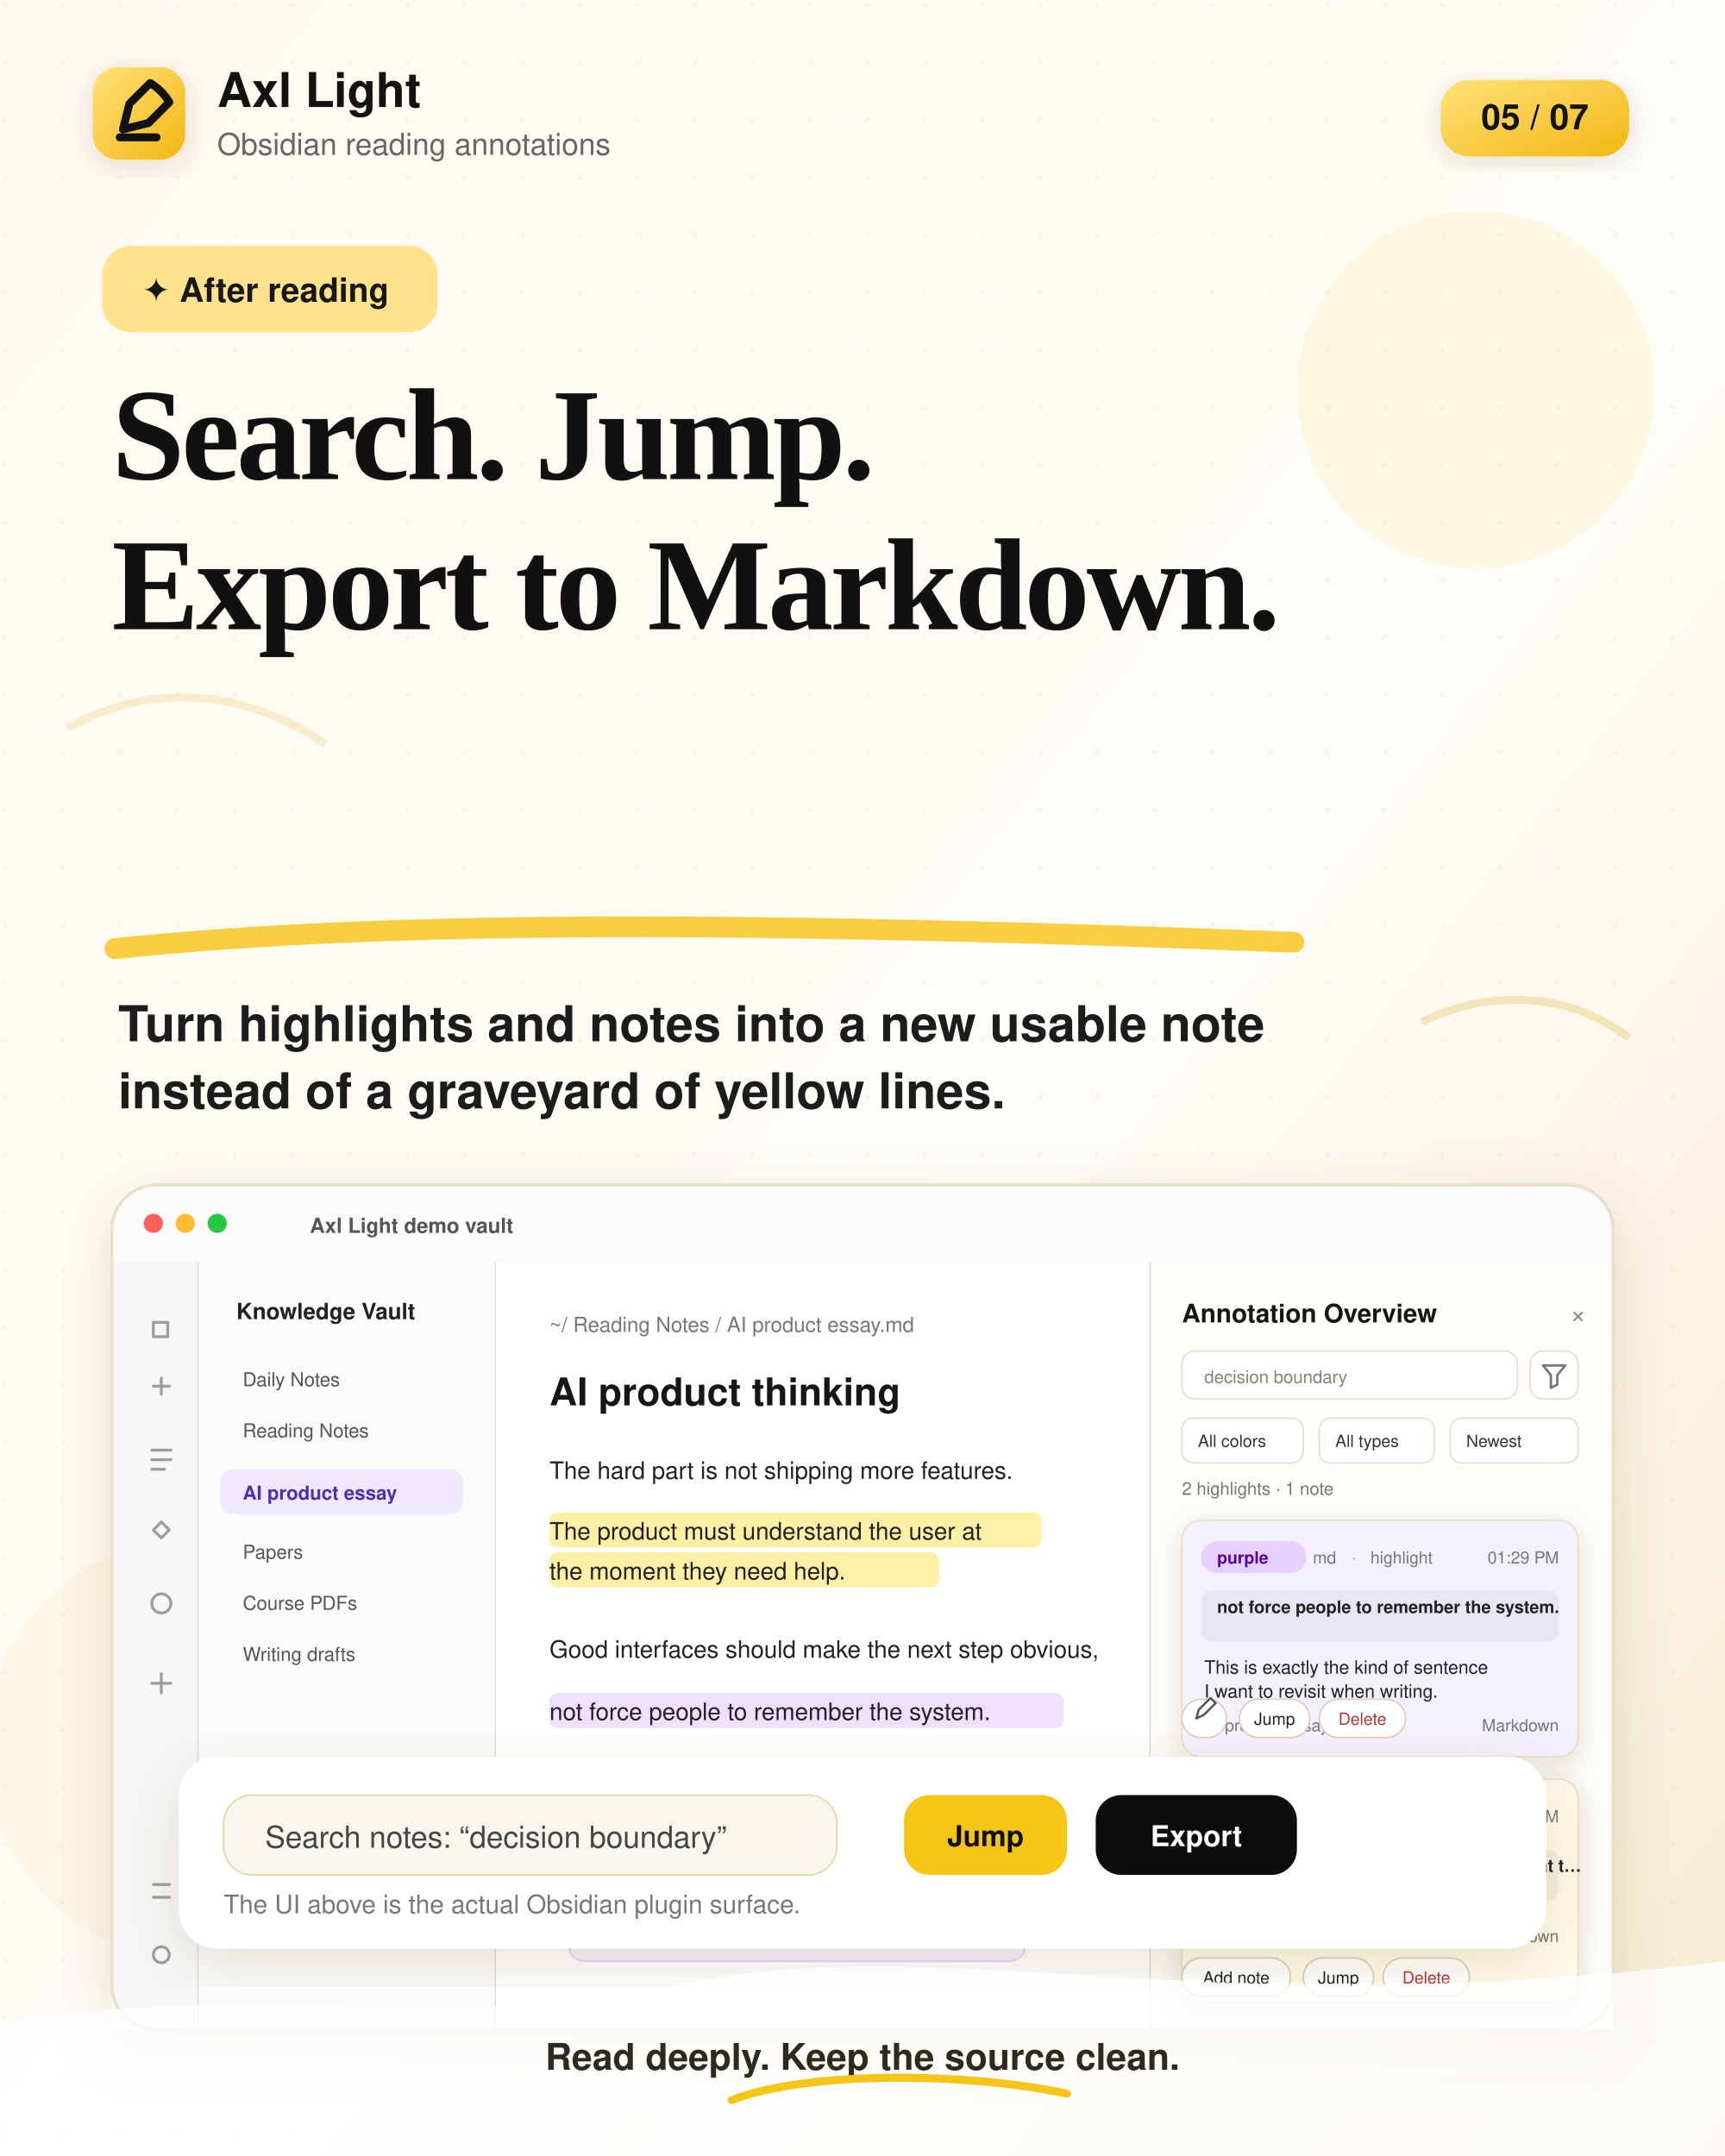
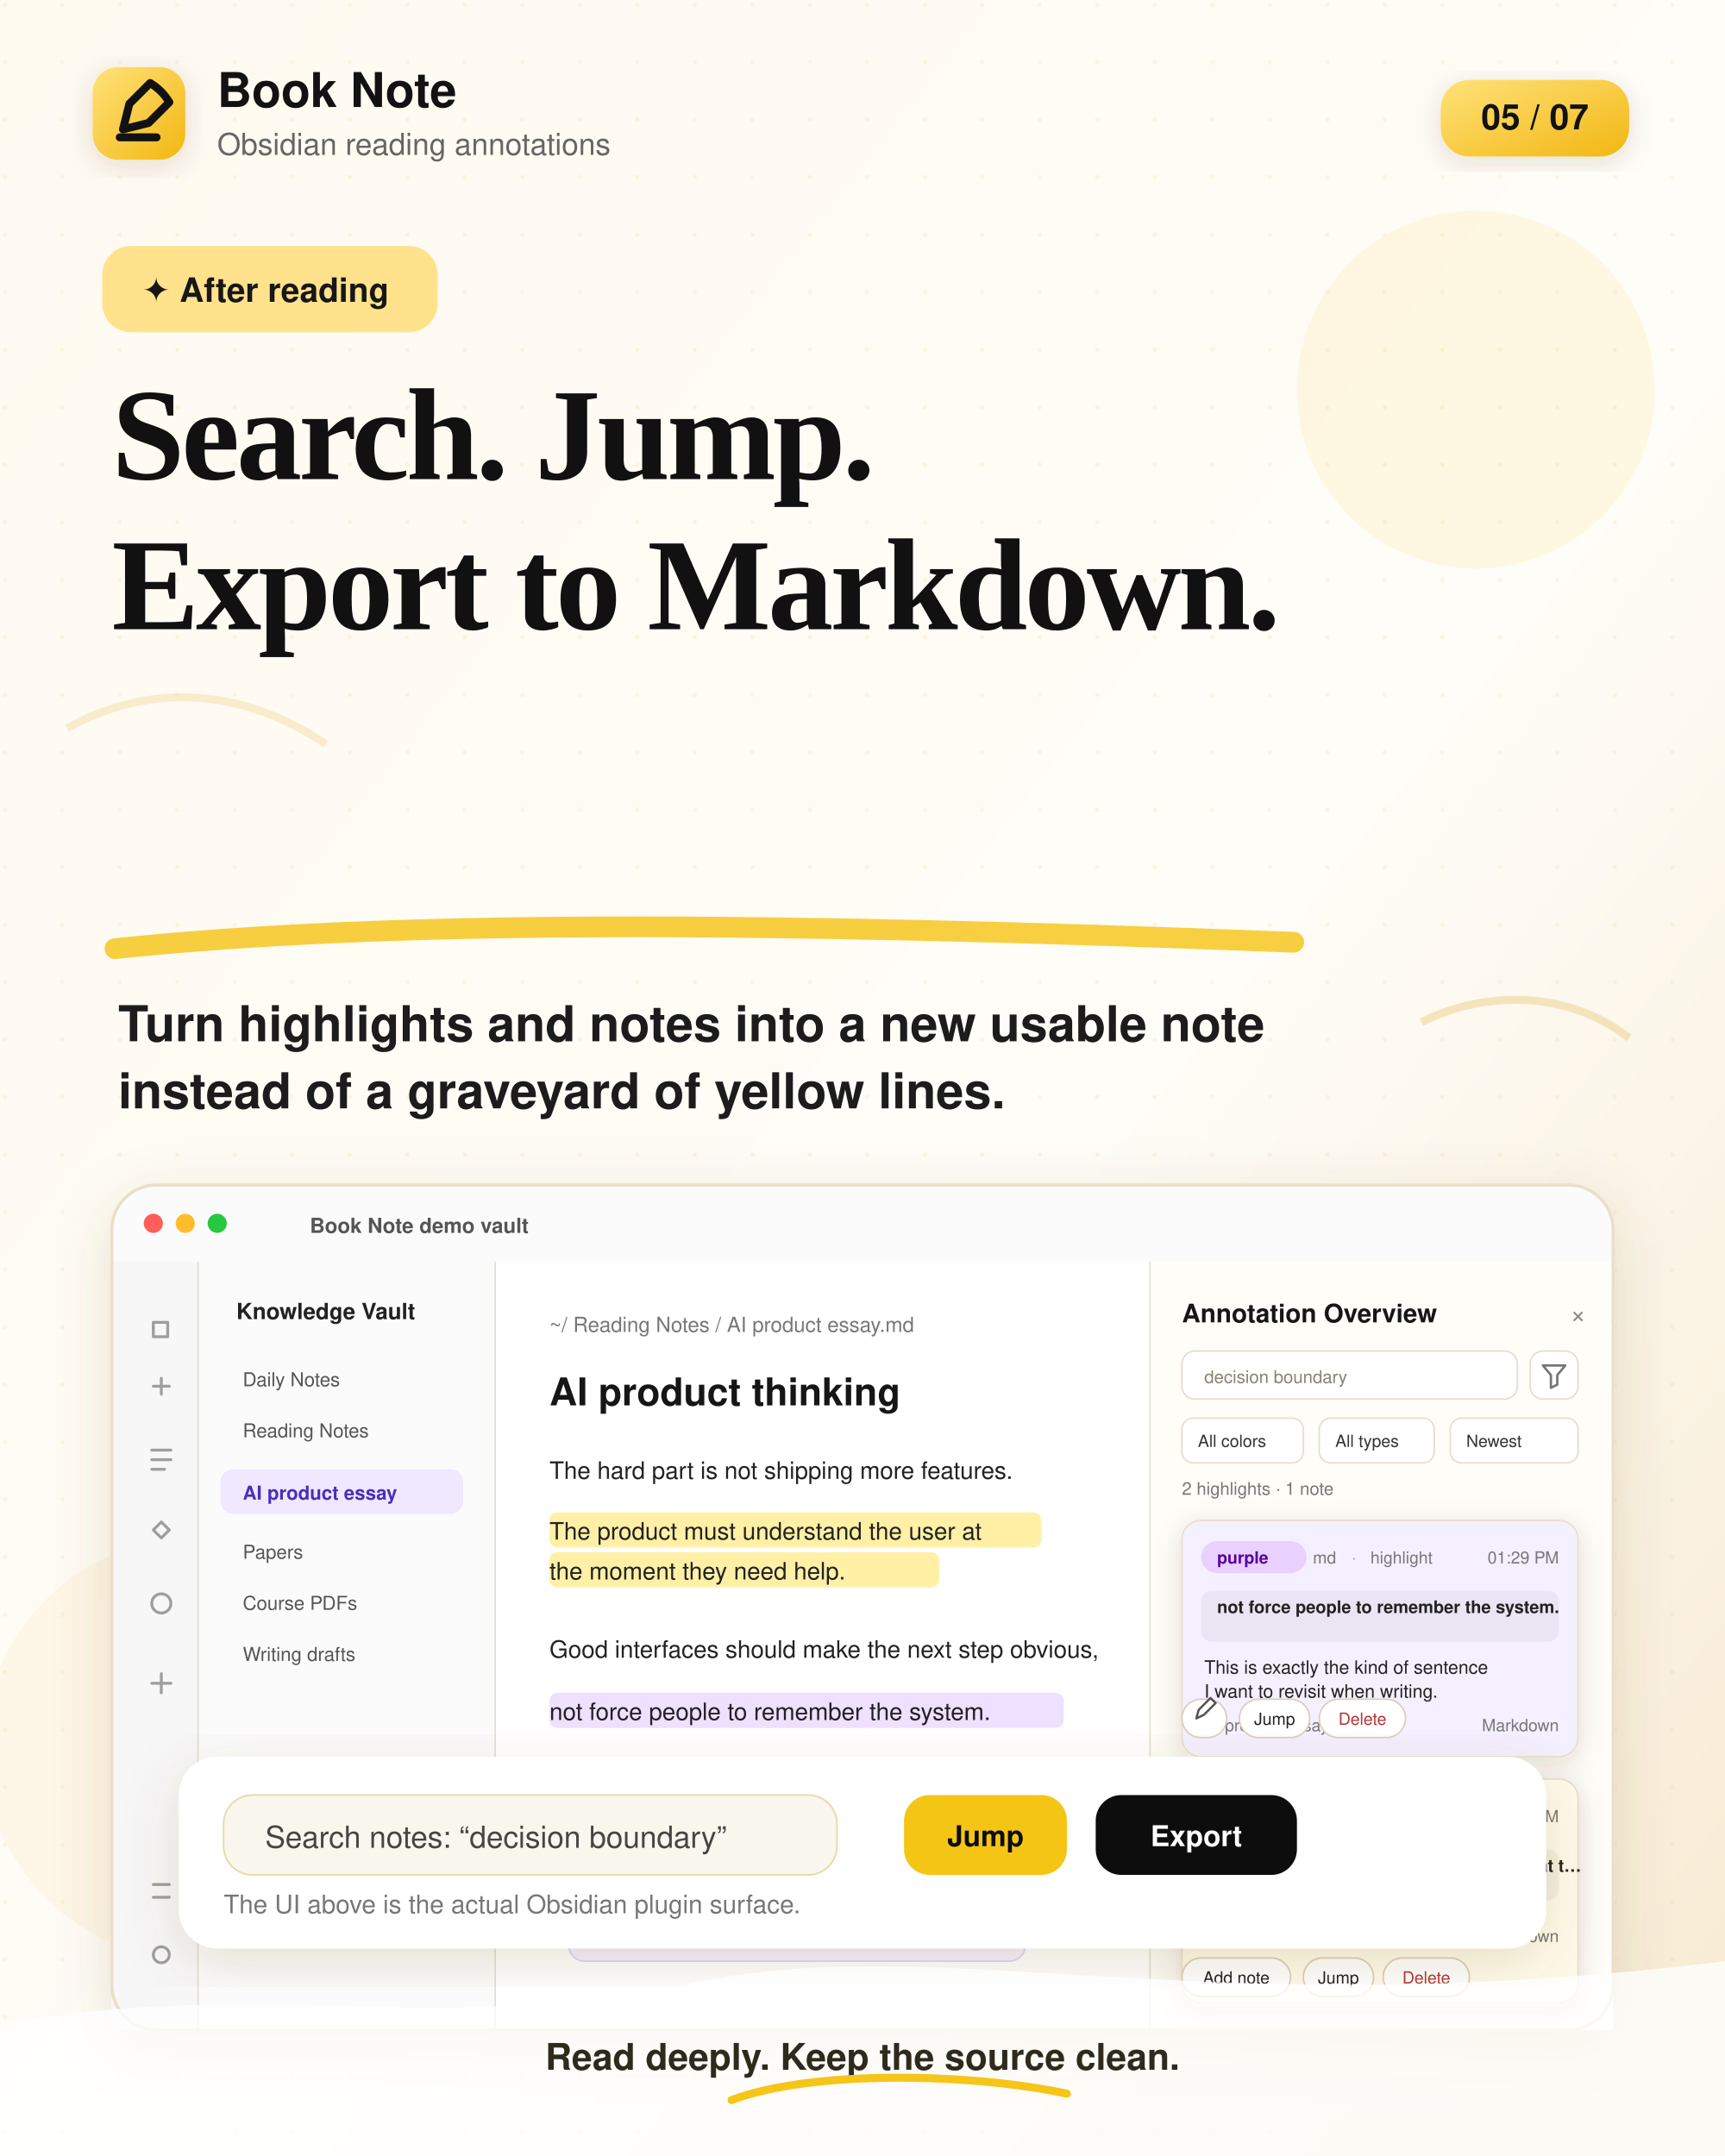
<svg xmlns="http://www.w3.org/2000/svg" width="1080" height="1350" viewBox="0 0 1080 1350">
  <defs>
    <linearGradient id="paper" x1="0" y1="0" x2="1" y2="1">
      <stop offset="0%" stop-color="#fffaf0" />
      <stop offset="58%" stop-color="#fffdf8" />
      <stop offset="100%" stop-color="#f7ead1" />
    </linearGradient>
    <linearGradient id="gold" x1="0" y1="0" x2="1" y2="1">
      <stop offset="0%" stop-color="#ffe27a" />
      <stop offset="100%" stop-color="#f2b712" />
    </linearGradient>
    <filter id="softShadow" x="-20%" y="-20%" width="140%" height="140%">
      <feDropShadow dx="0" dy="10" stdDeviation="18" flood-color="#6b4a00" flood-opacity="0.16" />
    </filter>
    <filter id="tinyShadow" x="-20%" y="-20%" width="140%" height="140%">
      <feDropShadow dx="0" dy="4" stdDeviation="8" flood-color="#4d3600" flood-opacity="0.14" />
    </filter>
    <pattern id="dots" width="36" height="36" patternUnits="userSpaceOnUse">
      <circle cx="3" cy="3" r="1.4" fill="#efd28a" opacity="0.35" />
    </pattern>
  </defs>
  <rect width="1080" height="1350" fill="url(#paper)" />
  <rect width="1080" height="1350" fill="url(#dots)" opacity="0.55" />
  <circle cx="924" cy="244" r="112" fill="#f5c518" opacity="0.10" />
  <circle cx="122" cy="1095" r="132" fill="#f0c15c" opacity="0.10" />
  <path d="M890 640 C930 620, 982 620, 1020 650" fill="none" stroke="#d7a51a" stroke-width="5" opacity="0.24" />
  <path d="M42 456 C96 426, 154 432, 204 466" fill="none" stroke="#d7a51a" stroke-width="5" opacity="0.18" />
  <g transform="translate(58 42)">
    <rect x="0" y="0" width="58" height="58" rx="16" fill="url(#gold)" filter="url(#tinyShadow)" />
    <path d="M19 39 L23 23 L36 10 C41 13 45 17 48 22 L35 35 Z" fill="none" stroke="#121212" stroke-width="5" stroke-linejoin="round" />
    <path d="M17 44 H40" stroke="#121212" stroke-width="5" stroke-linecap="round" />
-     <text x="78" y="25" font-family="Avenir Next, Helvetica, Arial, sans-serif" font-size="30" font-weight="800" fill="#121212">Axl Light</text>
+     <text x="78" y="25" font-family="Avenir Next, Helvetica, Arial, sans-serif" font-size="30" font-weight="800" fill="#121212">Book Note</text>
    <text x="78" y="55" font-family="Avenir Next, Helvetica, Arial, sans-serif" font-size="19" fill="#666">Obsidian reading annotations</text>
  </g>
  <g transform="translate(902 50)">
    <rect x="0" y="0" width="118" height="48" rx="18" fill="url(#gold)" filter="url(#tinyShadow)" />
    <text x="59" y="31" text-anchor="middle" font-family="Avenir Next, Helvetica, Arial, sans-serif" font-size="22" font-weight="800" fill="#121212">05 / 07</text>
  </g>
  <g transform="translate(64 154)">
    <rect x="0" y="0" width="210" height="54" rx="18" fill="#ffe082" opacity="0.92" />
    <text x="25" y="35" font-family="Avenir Next, Helvetica, Arial, sans-serif" font-size="21" font-weight="800" fill="#171717">✦ After reading</text>
  </g>
  <text x="70" y="300" font-family="Georgia, 'Times New Roman', serif" font-size="82" font-weight="900" fill="#111" letter-spacing="-2">
    <tspan x="70" dy="0">Search. Jump.</tspan>
    <tspan x="70" dy="94">Export to Markdown.</tspan>
  </text>
  <path d="M72 594 C244 576, 476 577, 810 590" fill="none" stroke="#f5c518" stroke-width="13" stroke-linecap="round" opacity="0.82" />
  <text x="74" y="652" font-family="Avenir Next, Helvetica, Arial, sans-serif" font-size="31" font-weight="600" fill="#1c1c1c">
    <tspan x="74" dy="0">Turn highlights and notes into a new usable note</tspan>
    <tspan x="74" dy="42">instead of a graveyard of yellow lines.</tspan>
  </text>
  <g transform="translate(70 742) scale(1 1)" filter="url(#softShadow)">
    <rect x="0" y="0" width="940" height="529" rx="28" fill="#fff" />
    <rect x="0" y="0" width="940" height="48" rx="28" fill="#fbfbfb" />
    <rect x="0" y="28" width="940" height="20" fill="#fbfbfb" />
    <circle cx="26" cy="24" r="6" fill="#ff5f57" />
    <circle cx="46" cy="24" r="6" fill="#ffbd2e" />
    <circle cx="66" cy="24" r="6" fill="#28c840" />
-     <text x="124" y="30" font-family="Avenir Next, Helvetica, Arial, sans-serif" font-size="13" font-weight="700" fill="#555">Axl Light demo vault</text>
+     <text x="124" y="30" font-family="Avenir Next, Helvetica, Arial, sans-serif" font-size="13" font-weight="700" fill="#555">Book Note demo vault</text>
    <rect x="0" y="48" width="54" height="481" fill="#f7f7f8" />
    <rect x="54" y="48" width="186" height="481" fill="#fbfbfb" />
    <rect x="240" y="48" width="410" height="481" fill="#fff" />
    <rect x="650" y="48" width="290" height="481" fill="#fffdf8" />
    <line x1="54" y1="48" x2="54" y2="529" stroke="#e5e1d8" />
    <line x1="240" y1="48" x2="240" y2="529" stroke="#e5e1d8" />
    <line x1="650" y1="48" x2="650" y2="529" stroke="#e5e1d8" />
    <g fill="none" stroke="#8a8a8a" stroke-width="1.8" stroke-linecap="round" stroke-linejoin="round" opacity="0.82">
      <path d="M26 86h9v9h-9z" />
      <path d="M26 126h10M31 121v10" />
      <path d="M25 166h12M25 172h12M25 178h8" />
      <path d="M26 216l5-5 5 5-5 5z" />
      <circle cx="31" cy="262" r="6" />
      <path d="M25 312h12M31 306v12" />
      <path d="M26 438h10M26 446h10" />
      <circle cx="31" cy="482" r="5" />
    </g>
    <text x="78" y="84" font-family="Avenir Next, Helvetica, Arial, sans-serif" font-size="14" font-weight="800" fill="#202020">Knowledge Vault</text>
    <g font-family="Avenir Next, Helvetica, Arial, sans-serif" font-size="12" fill="#555">
      <text x="82" y="126">Daily Notes</text>
      <text x="82" y="158">Reading Notes</text>
      <rect x="68" y="178" width="152" height="28" rx="8" fill="#efe8ff" />
      <text x="82" y="197" font-weight="700" fill="#4b2db7">AI product essay</text>
      <text x="82" y="234">Papers</text>
      <text x="82" y="266">Course PDFs</text>
      <text x="82" y="298">Writing drafts</text>
    </g>
    <text x="274" y="92" font-family="Avenir Next, Helvetica, Arial, sans-serif" font-size="13" fill="#777">~/ Reading Notes / AI product essay.md</text>
    <text x="274" y="138" font-family="Avenir Next, Helvetica, Arial, sans-serif" font-size="24" font-weight="850" fill="#171717">AI product thinking</text>
    <g font-family="Avenir Next, Helvetica, Arial, sans-serif" font-size="15" fill="#222">
      <text x="274" y="184">The hard part is not shipping more features.</text>
      <rect x="274" y="205" width="308" height="22" rx="5" fill="#fff0a6" />
      <text x="274" y="222">The product must understand the user at</text>
      <rect x="274" y="230" width="244" height="22" rx="5" fill="#fff0a6" />
      <text x="274" y="247">the moment they need help.</text>
      <text x="274" y="296">Good interfaces should make the next step obvious,</text>
      <rect x="274" y="318" width="322" height="22" rx="5" fill="#efe0ff" />
      <text x="274" y="335">not force people to remember the system.</text>
      <text x="274" y="384">The note belongs near the sentence, but the source</text>
      <text x="274" y="411">file should stay clean.</text>
    </g>
    <g transform="translate(286 446)">
      <rect x="0" y="0" width="286" height="40" rx="10" fill="#f6f0ff" stroke="#e0d2ff" />
      <text x="18" y="25" font-family="Avenir Next, Helvetica, Arial, sans-serif" font-size="13" fill="#6f55a8">Annotations live in sidecar files, not in Markdown.</text>
    </g>
    <g transform="translate(670 68)">
      <g>
        <text x="0" y="18" font-family="Avenir Next, Helvetica, Arial, sans-serif" font-size="16" font-weight="850" fill="#171717">Annotation Overview</text>
        <text x="248" y="18" text-anchor="middle" font-family="Avenir Next, Helvetica, Arial, sans-serif" font-size="16" fill="#888">×</text>
      </g>
      <rect x="0" y="36" width="210" height="30" rx="8" fill="#fff" stroke="#e6dfd0" />
      <text x="14" y="56" font-family="Avenir Next, Helvetica, Arial, sans-serif" font-size="11" fill="#8b8170">decision boundary</text>
      <rect x="218" y="36" width="30" height="30" rx="8" fill="#fff" stroke="#e6dfd0" />
      <path d="M226 45h14l-5 6v6l-4 2v-8z" fill="none" stroke="#777" stroke-width="1.5" stroke-linejoin="round" />
      <g transform="translate(0 78)">
        <rect x="0" y="0" width="76" height="28" rx="7" fill="#fff" stroke="#e6dfd0" />
        <text x="10" y="18" font-family="Avenir Next, Helvetica, Arial, sans-serif" font-size="10.5" fill="#333">All colors</text>
        <rect x="86" y="0" width="72" height="28" rx="7" fill="#fff" stroke="#e6dfd0" />
        <text x="96" y="18" font-family="Avenir Next, Helvetica, Arial, sans-serif" font-size="10.5" fill="#333">All types</text>
        <rect x="168" y="0" width="80" height="28" rx="7" fill="#fff" stroke="#e6dfd0" />
        <text x="178" y="18" font-family="Avenir Next, Helvetica, Arial, sans-serif" font-size="10.5" fill="#333">Newest</text>
      </g>
      <text x="0" y="126" font-family="Avenir Next, Helvetica, Arial, sans-serif" font-size="11" fill="#777">2 highlights · 1 note</text>
      <g transform="translate(0 142)">
        <rect x="0" y="0" width="248" height="148" rx="12" fill="#f5f0ff" stroke="#eadfca" filter="url(#tinyShadow)" />
        <rect x="12" y="13" width="66" height="20" rx="10" fill="#e8d0ff" />
        <text x="22" y="27" font-family="Avenir Next, Helvetica, Arial, sans-serif" font-size="10.5" font-weight="800" fill="#5500a0">purple</text>
        <text x="82" y="27" font-family="Avenir Next, Helvetica, Arial, sans-serif" font-size="10.5" fill="#777">md</text>
        <text x="106" y="27" font-family="Avenir Next, Helvetica, Arial, sans-serif" font-size="10.5" fill="#aaa">·</text>
        <text x="118" y="27" font-family="Avenir Next, Helvetica, Arial, sans-serif" font-size="10.5" fill="#777">highlight</text>
        <text x="236" y="27" text-anchor="end" font-family="Avenir Next, Helvetica, Arial, sans-serif" font-size="10.5" fill="#777">01:29 PM</text>
        <rect x="12" y="44" width="224" height="32" rx="7" fill="rgba(0,0,0,0.05)" />
        <text x="22" y="58" font-family="Avenir Next, Helvetica, Arial, sans-serif" font-size="10.8" font-weight="700" fill="#222">not force people to remember the system.</text>
        <text x="14" y="96" font-family="Avenir Next, Helvetica, Arial, sans-serif" font-size="11.5" fill="#222">
          <tspan x="14" dy="0">This is exactly the kind of sentence</tspan>
          <tspan x="14" dy="15">I want to revisit when writing.</tspan>
        </text>
        <text x="14" y="132" font-family="Avenir Next, Helvetica, Arial, sans-serif" font-size="10.5" fill="#777">AI product essay.md</text>
        <text x="236" y="132" text-anchor="end" font-family="Avenir Next, Helvetica, Arial, sans-serif" font-size="10.5" fill="#777">Markdown</text>
        <rect x="0" y="112" width="28" height="24" rx="12" fill="#fff" stroke="#decfba" />
        <path d="M9 124l1.5-5.4 7.4-7.4 3.2 3.2-7.4 7.4z" fill="none" stroke="#555" stroke-width="1.4" stroke-linejoin="round" />
        <rect x="36" y="112" width="44" height="24" rx="12" fill="#fff" stroke="#decfba" />
        <text x="58" y="128" text-anchor="middle" font-family="Avenir Next, Helvetica, Arial, sans-serif" font-size="10.5" fill="#222">Jump</text>
        <rect x="86" y="112" width="54" height="24" rx="12" fill="#fff" stroke="#decfba" />
        <text x="113" y="128" text-anchor="middle" font-family="Avenir Next, Helvetica, Arial, sans-serif" font-size="10.5" fill="#b23636">Delete</text>
      </g>
      <g transform="translate(0 304)">
        <rect x="0" y="0" width="248" height="140" rx="12" fill="#fffbea" stroke="#eadfca" filter="url(#tinyShadow)" />
        <rect x="12" y="13" width="66" height="20" rx="10" fill="#fff3c4" />
        <text x="22" y="27" font-family="Avenir Next, Helvetica, Arial, sans-serif" font-size="10.5" font-weight="800" fill="#92700a">yellow</text>
        <text x="82" y="27" font-family="Avenir Next, Helvetica, Arial, sans-serif" font-size="10.5" fill="#777">md</text>
        <text x="106" y="27" font-family="Avenir Next, Helvetica, Arial, sans-serif" font-size="10.5" fill="#aaa">·</text>
        <text x="118" y="27" font-family="Avenir Next, Helvetica, Arial, sans-serif" font-size="10.5" fill="#777">highlight</text>
        <text x="236" y="27" text-anchor="end" font-family="Avenir Next, Helvetica, Arial, sans-serif" font-size="10.5" fill="#777">01:31 PM</text>
        <rect x="12" y="44" width="224" height="32" rx="7" fill="rgba(0,0,0,0.05)" />
        <text x="22" y="58" font-family="Avenir Next, Helvetica, Arial, sans-serif" font-size="10.8" font-weight="700" fill="#222">The product must understand the user at t…</text>
        <text x="14" y="102" font-family="Avenir Next, Helvetica, Arial, sans-serif" font-size="10.5" fill="#777">AI product essay.md</text>
        <text x="236" y="102" text-anchor="end" font-family="Avenir Next, Helvetica, Arial, sans-serif" font-size="10.5" fill="#777">Markdown</text>
        <rect x="0" y="112" width="68" height="24" rx="12" fill="#fff" stroke="#decfba" />
        <text x="34" y="128" text-anchor="middle" font-family="Avenir Next, Helvetica, Arial, sans-serif" font-size="10.5" fill="#222">Add note</text>
        <rect x="76" y="112" width="44" height="24" rx="12" fill="#fff" stroke="#decfba" />
        <text x="98" y="128" text-anchor="middle" font-family="Avenir Next, Helvetica, Arial, sans-serif" font-size="10.5" fill="#222">Jump</text>
        <rect x="126" y="112" width="54" height="24" rx="12" fill="#fff" stroke="#decfba" />
        <text x="153" y="128" text-anchor="middle" font-family="Avenir Next, Helvetica, Arial, sans-serif" font-size="10.5" fill="#b23636">Delete</text>
      </g>
    </g>
    <rect x="0" y="0" width="940" height="529" rx="28" fill="none" stroke="#eadfca" stroke-width="2" />
  </g>
  <g transform="translate(112 1100)" filter="url(#softShadow)">
    <rect x="0" y="0" width="856" height="120" rx="24" fill="#fff" />
    <rect x="28" y="24" width="384" height="50" rx="18" fill="#f9f6ee" stroke="#ead7a6" />
    <text x="54" y="57" font-family="Avenir Next, Helvetica, Arial, sans-serif" font-size="19" fill="#444">Search notes: “decision boundary”</text>
    <rect x="454" y="24" width="102" height="50" rx="16" fill="#f5c518" />
    <text x="505" y="56" text-anchor="middle" font-family="Avenir Next, Helvetica, Arial, sans-serif" font-size="18" font-weight="800" fill="#111">Jump</text>
    <rect x="574" y="24" width="126" height="50" rx="16" fill="#111" />
    <text x="637" y="56" text-anchor="middle" font-family="Avenir Next, Helvetica, Arial, sans-serif" font-size="18" font-weight="800" fill="#fff">Export</text>
    <text x="28" y="98" font-family="Avenir Next, Helvetica, Arial, sans-serif" font-size="16" fill="#777">The UI above is the actual Obsidian plugin surface.</text>
  </g>
  <path d="M0 1268 C150 1238, 282 1275, 432 1242 C590 1208, 750 1269, 1080 1228 L1080 1350 L0 1350 Z" fill="#fff" opacity="0.78" />
  <text x="540" y="1296" text-anchor="middle" font-family="Avenir Next, Helvetica, Arial, sans-serif" font-size="23" font-weight="700" fill="#2f2a1d">Read deeply. Keep the source clean.</text>
  <path d="M458 1315 C508 1296, 608 1298, 668 1311" fill="none" stroke="#f5c518" stroke-width="5" stroke-linecap="round" />
</svg>
